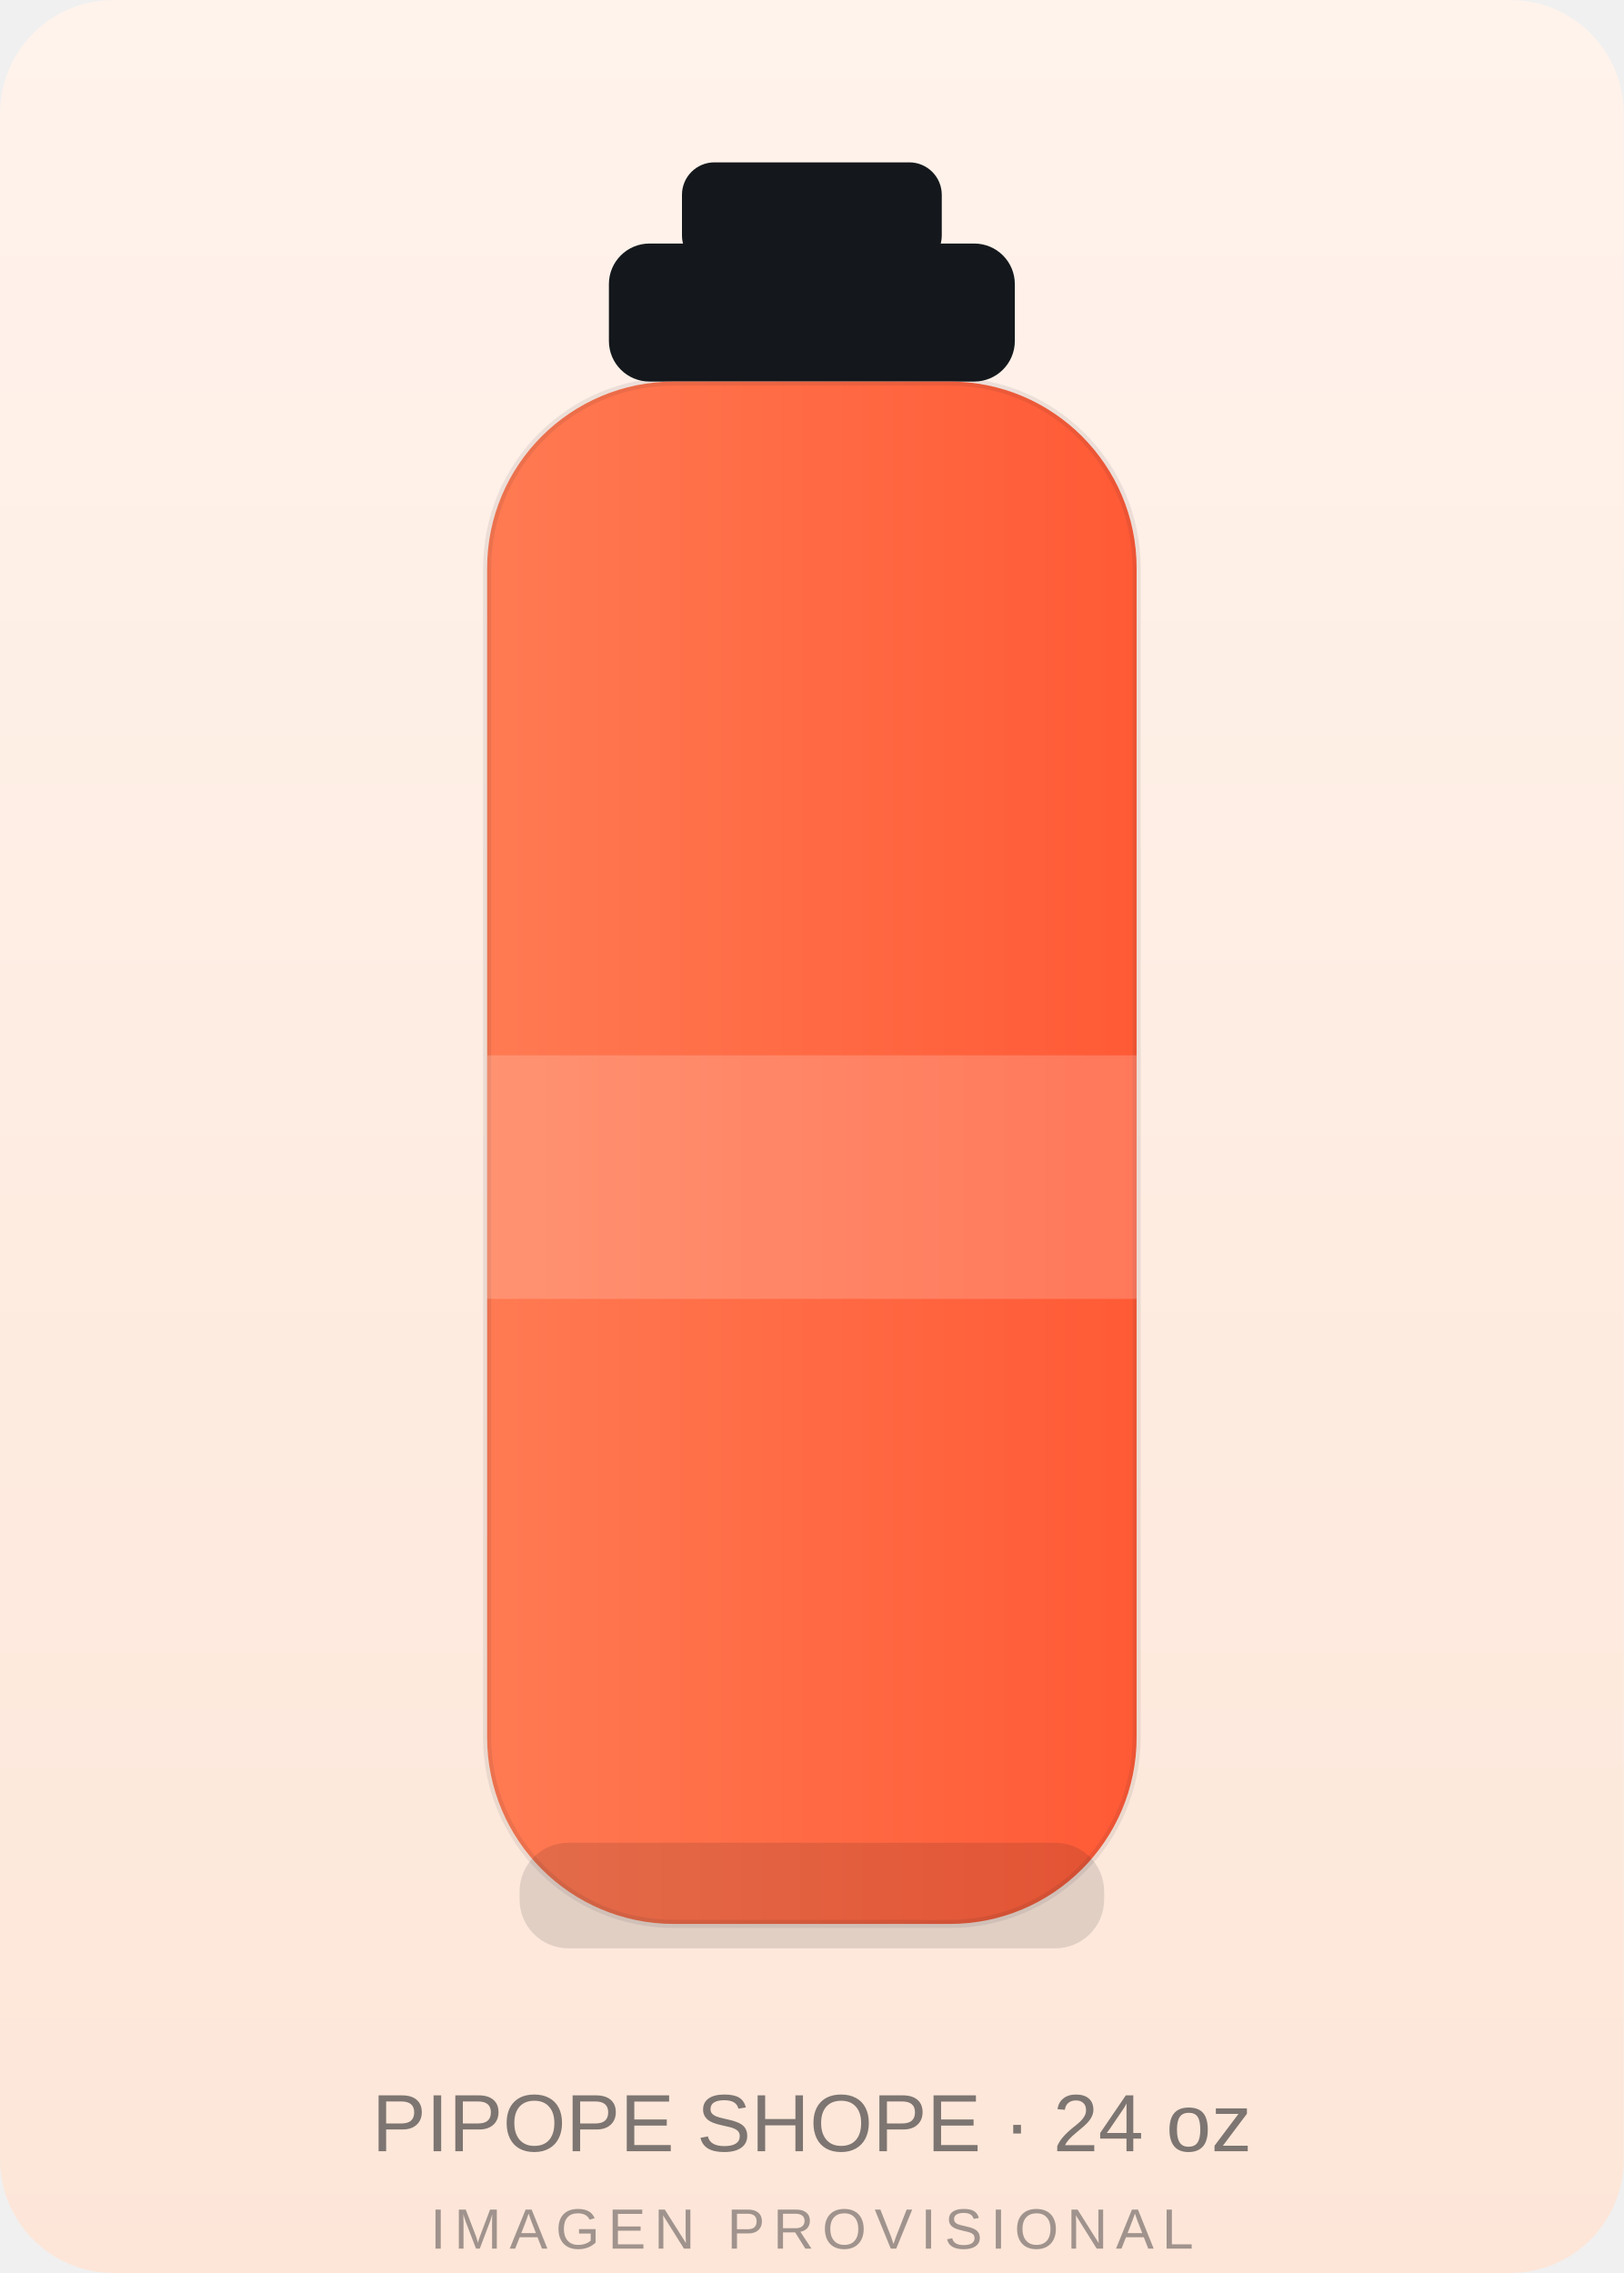
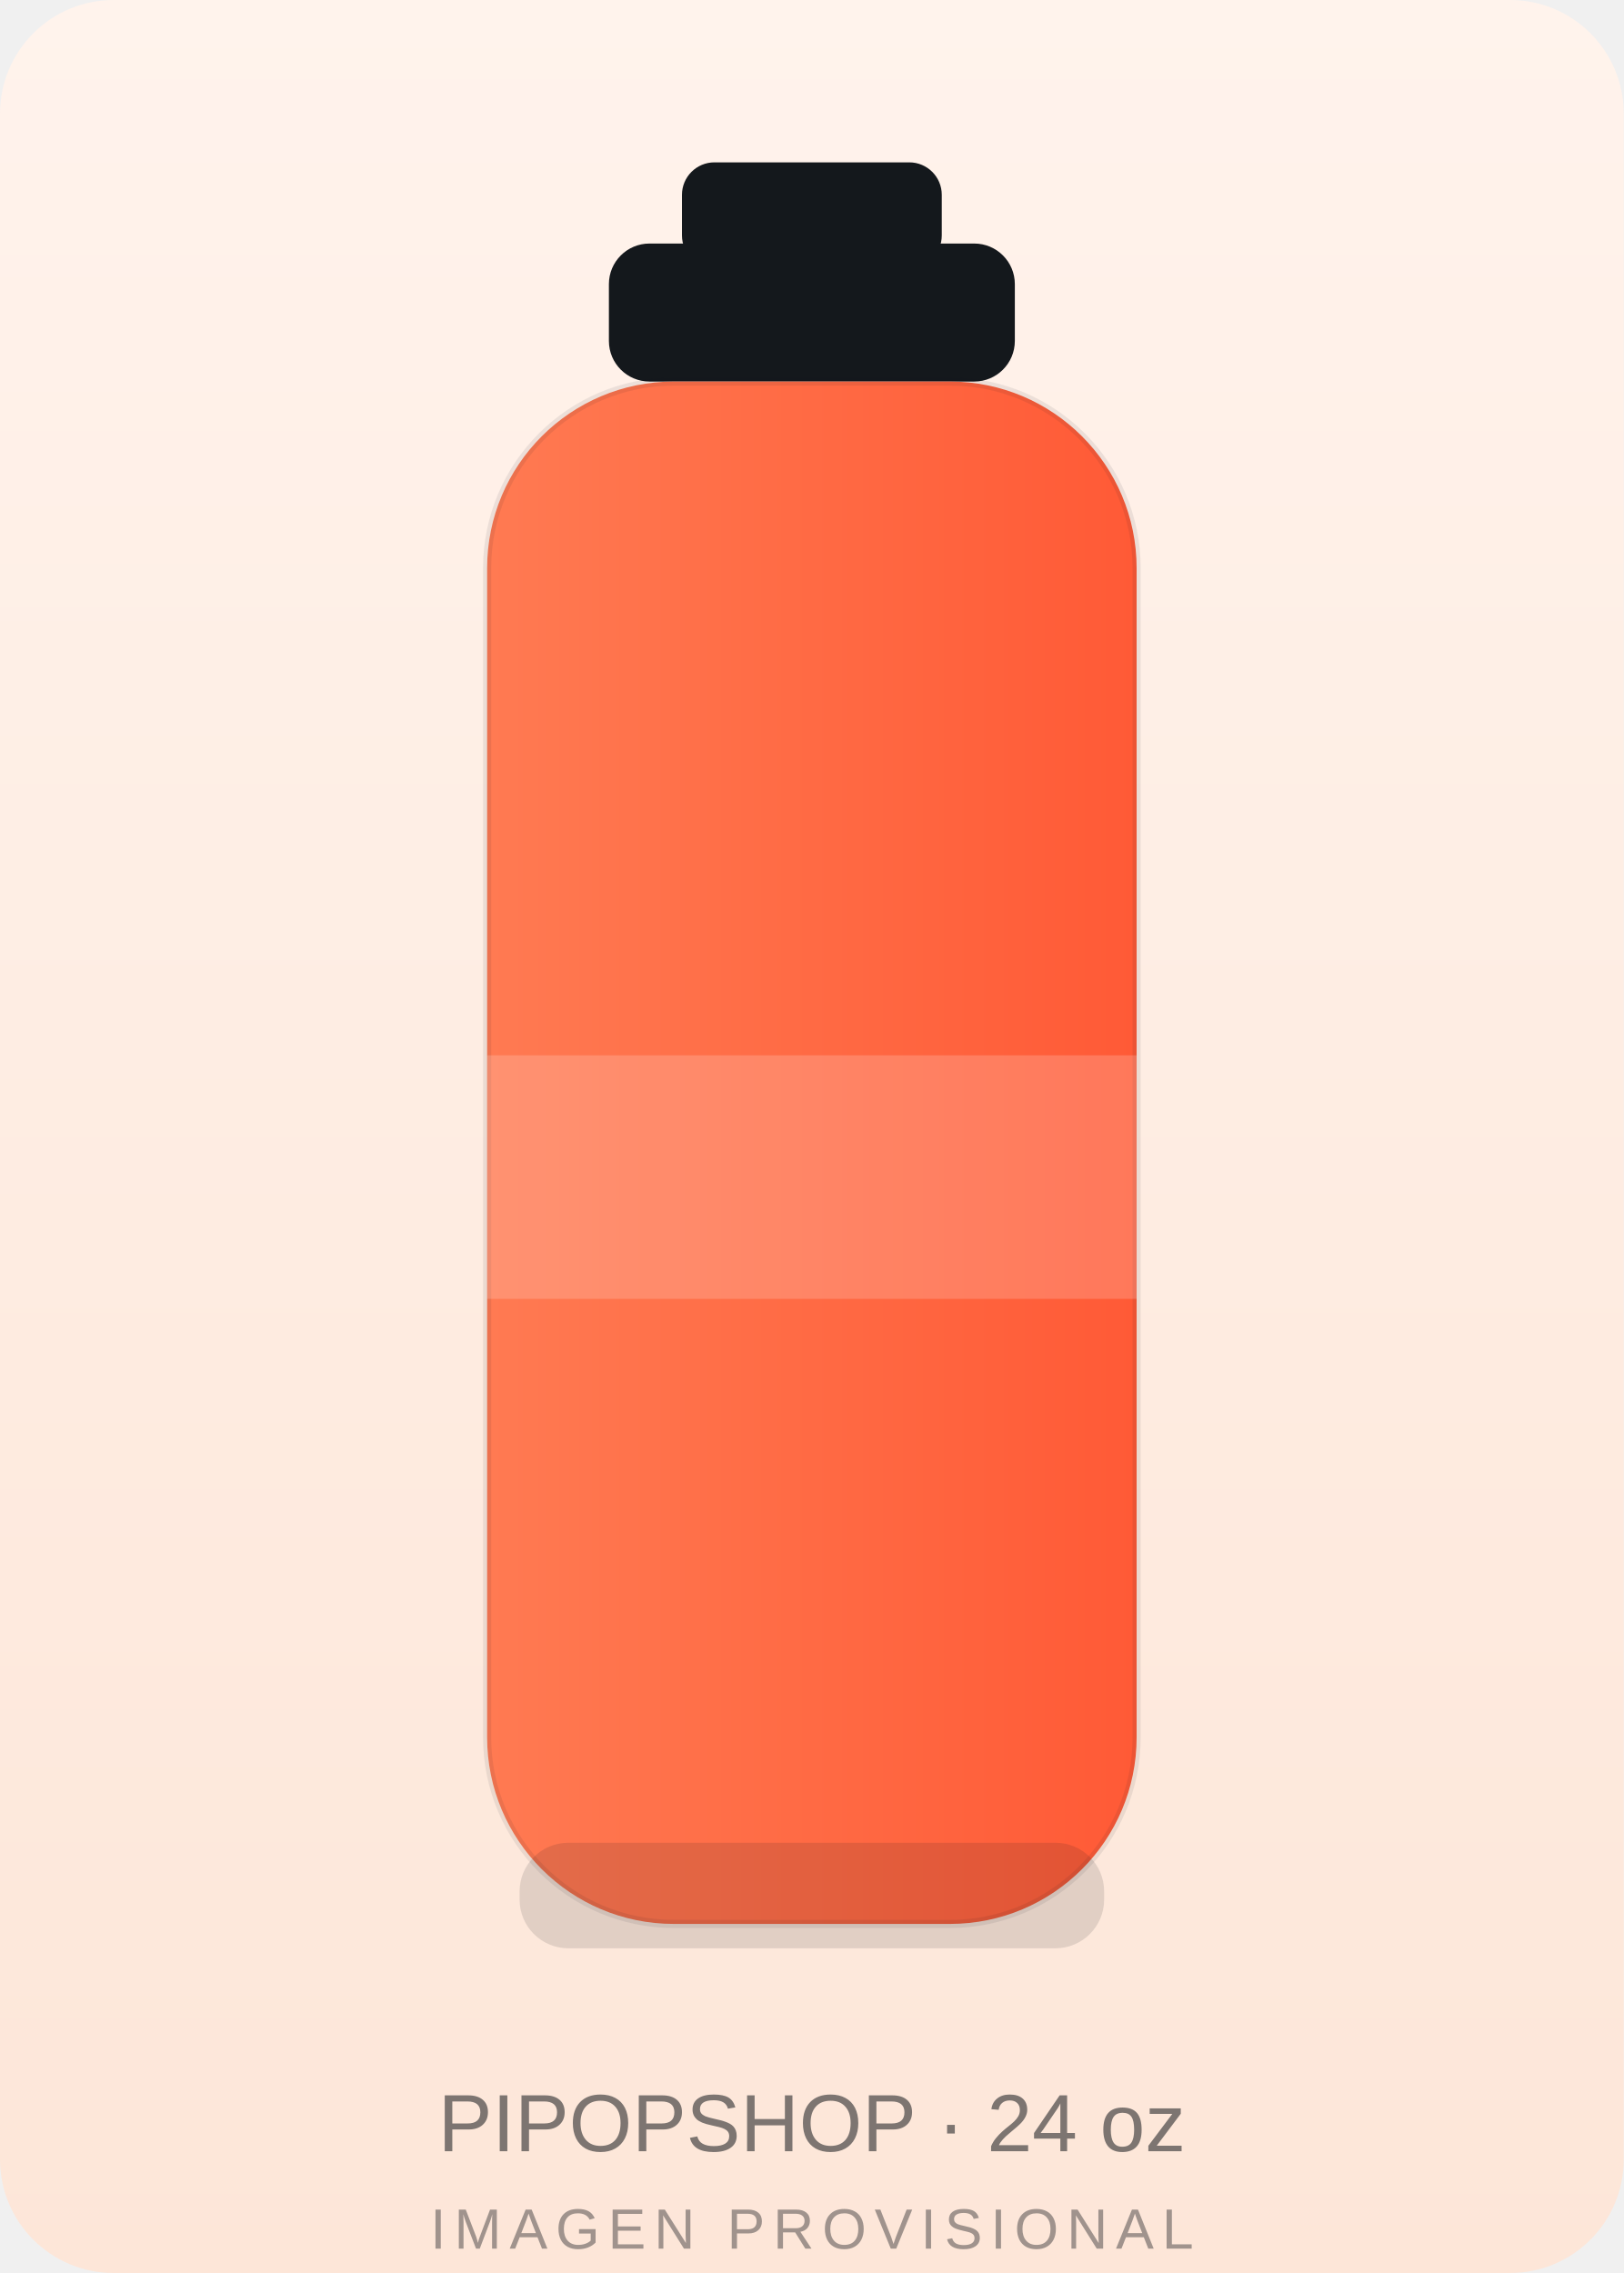
- <svg xmlns="http://www.w3.org/2000/svg" viewBox="0 0 400 560" role="img" aria-label="Imagen provisional del termo PIPOPE SHOPE 24 oz">
+ <svg xmlns="http://www.w3.org/2000/svg" viewBox="0 0 400 560" role="img" aria-label="Imagen provisional del termo PIPOPSHOP 24 oz">
  <defs>
    <linearGradient id="bg24" x1="0" y1="0" x2="0" y2="1">
      <stop offset="0%" stop-color="#FFF3EC" />
      <stop offset="100%" stop-color="#FDE6D8" />
    </linearGradient>
    <linearGradient id="bottle24" x1="0" y1="0" x2="1" y2="0">
      <stop offset="0%" stop-color="#FF7A52" />
      <stop offset="100%" stop-color="#FF5A36" />
    </linearGradient>
  </defs>
  <rect width="400" height="560" rx="28" fill="url(#bg24)" />
  <rect x="150" y="60" width="100" height="34" rx="10" fill="#14181C" />
  <rect x="168" y="40" width="64" height="26" rx="8" fill="#14181C" />
  <rect x="120" y="94" width="160" height="380" rx="46" fill="url(#bottle24)" />
  <rect x="120" y="94" width="160" height="380" rx="46" fill="none" stroke="#14181C" stroke-opacity="0.08" stroke-width="2" />
  <rect x="120" y="260" width="160" height="60" fill="#FFFFFF" fill-opacity="0.18" />
  <rect x="128" y="454" width="144" height="26" rx="12" fill="#14181C" fill-opacity="0.12" />
-   <text x="200" y="530" text-anchor="middle" font-family="Arial, sans-serif" font-size="20" fill="#14181C" fill-opacity="0.55">PIPOPE SHOPE · 24 oz</text>
+   <text x="200" y="530" text-anchor="middle" font-family="Arial, sans-serif" font-size="20" fill="#14181C" fill-opacity="0.55">PIPOPSHOP · 24 oz</text>
  <text x="200" y="554" text-anchor="middle" font-family="Arial, sans-serif" font-size="14" letter-spacing="2" fill="#14181C" fill-opacity="0.4">IMAGEN PROVISIONAL</text>
</svg>
